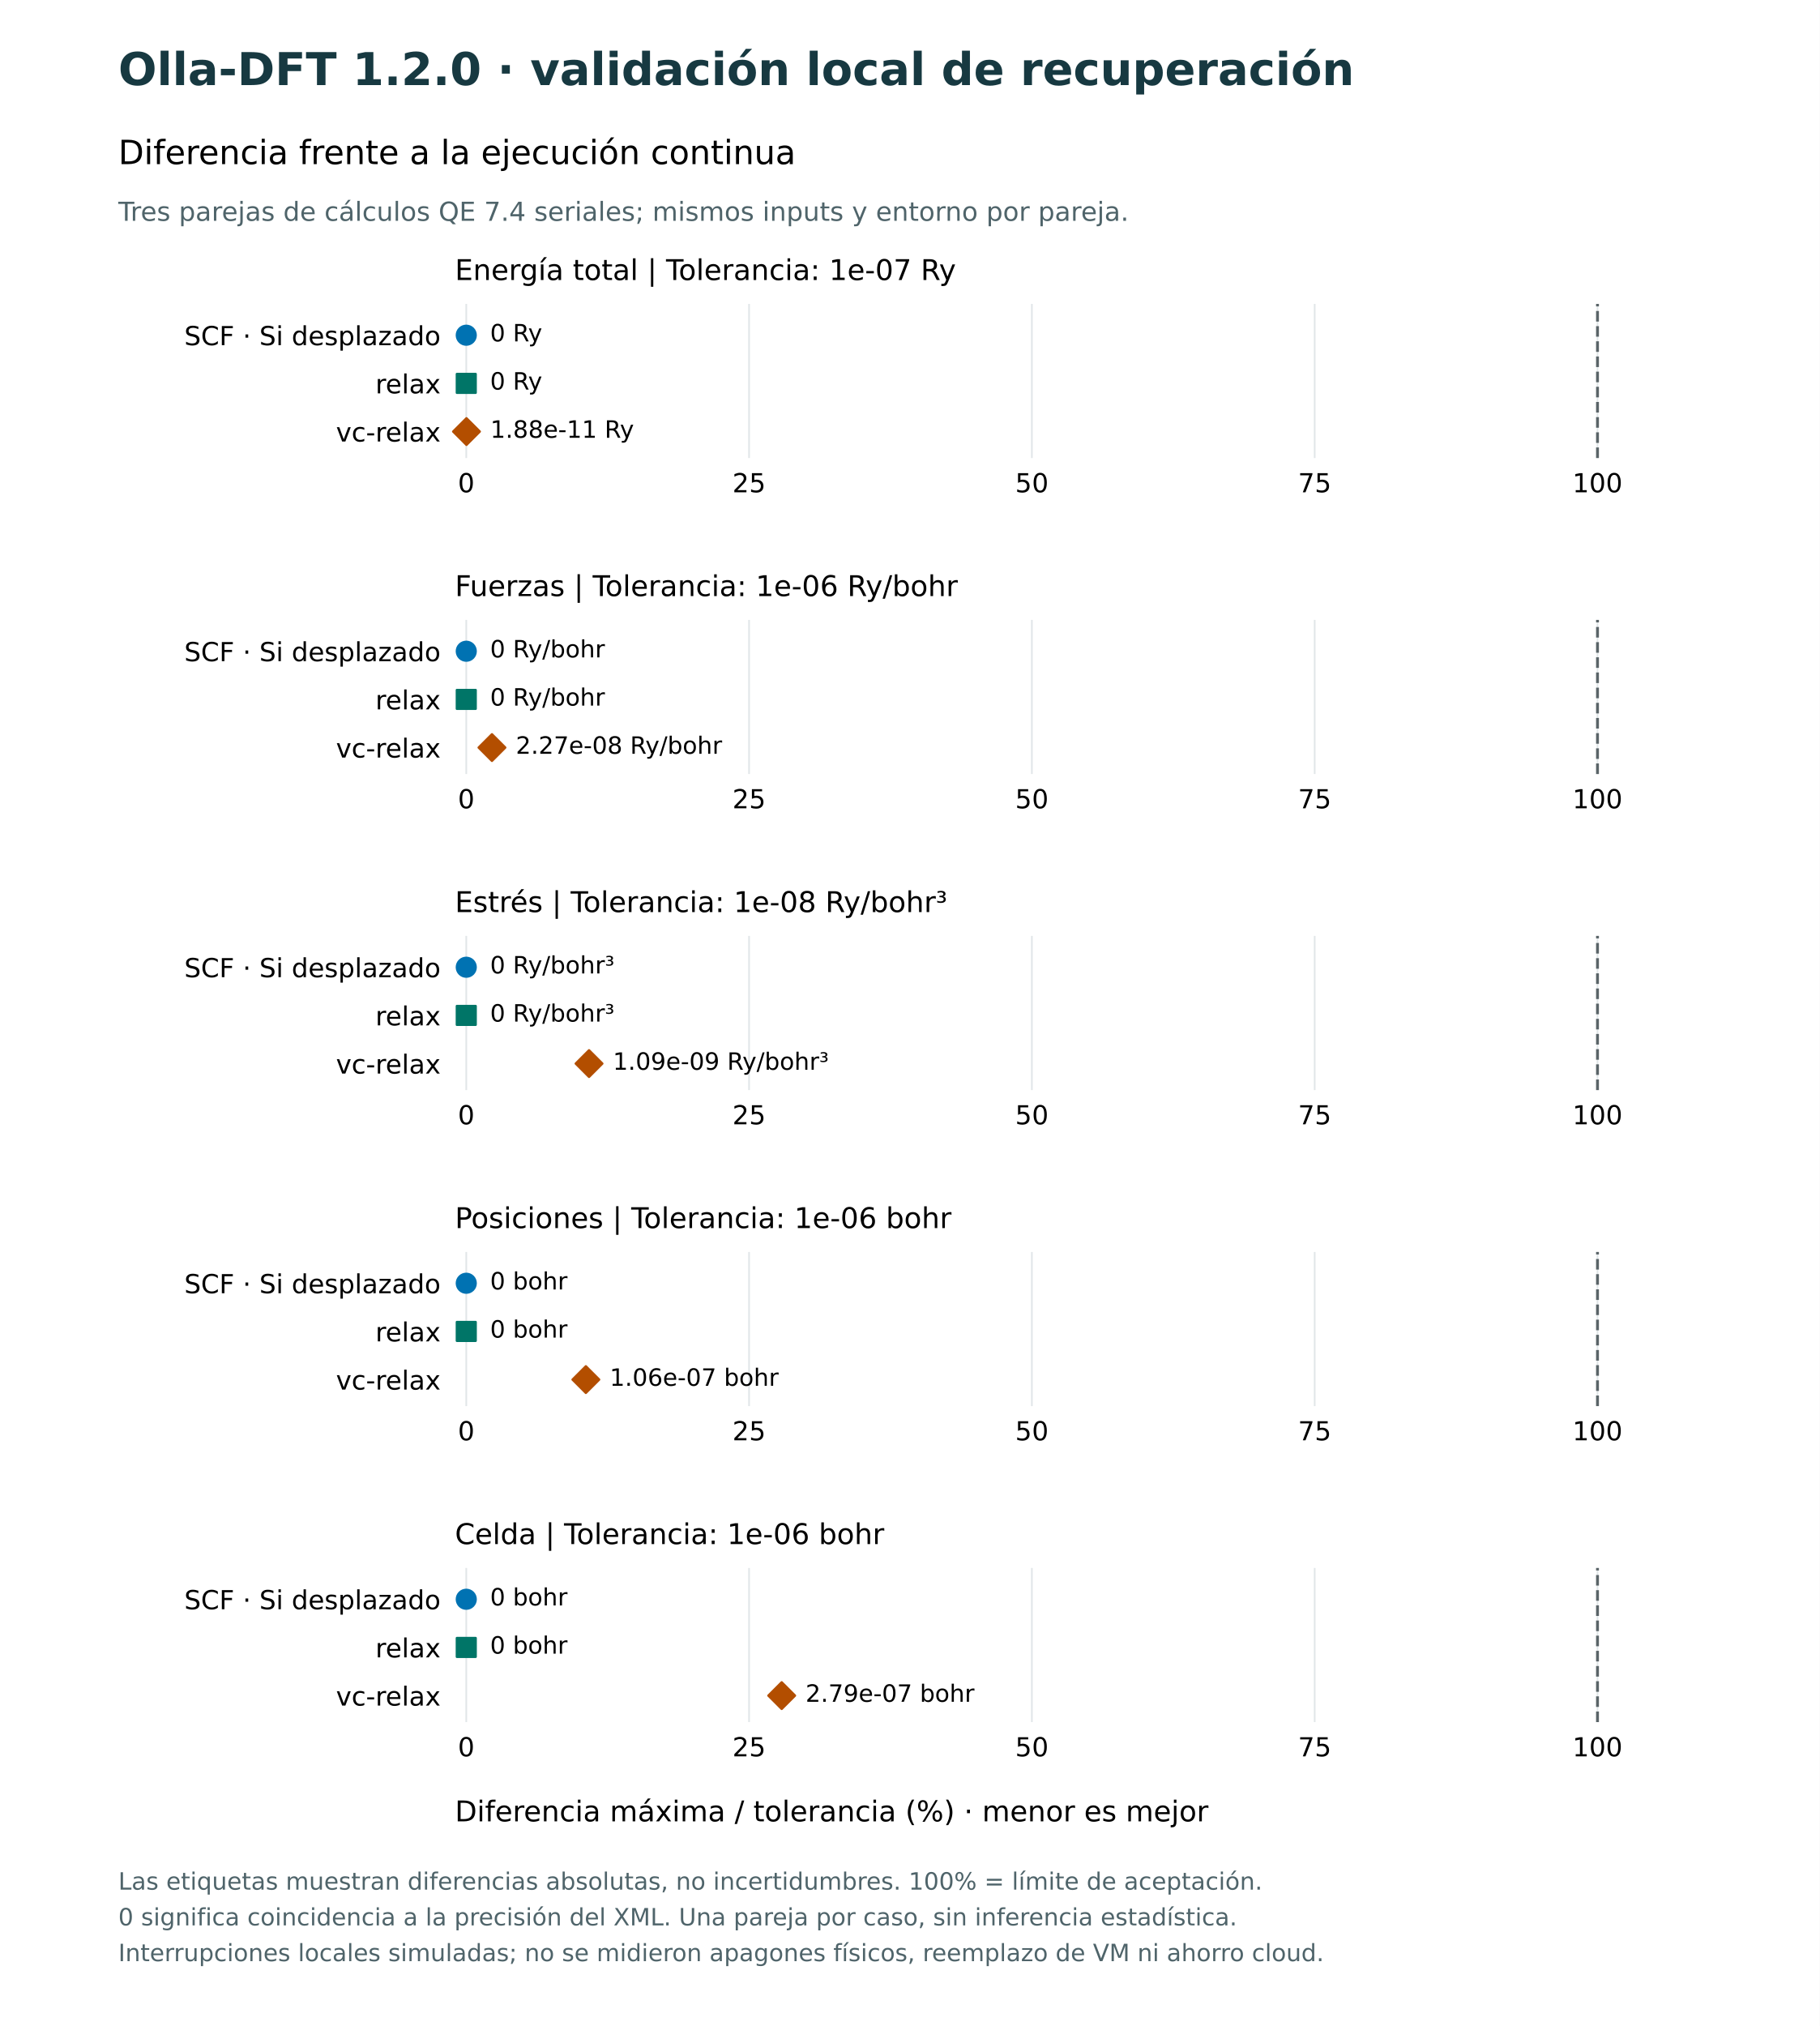
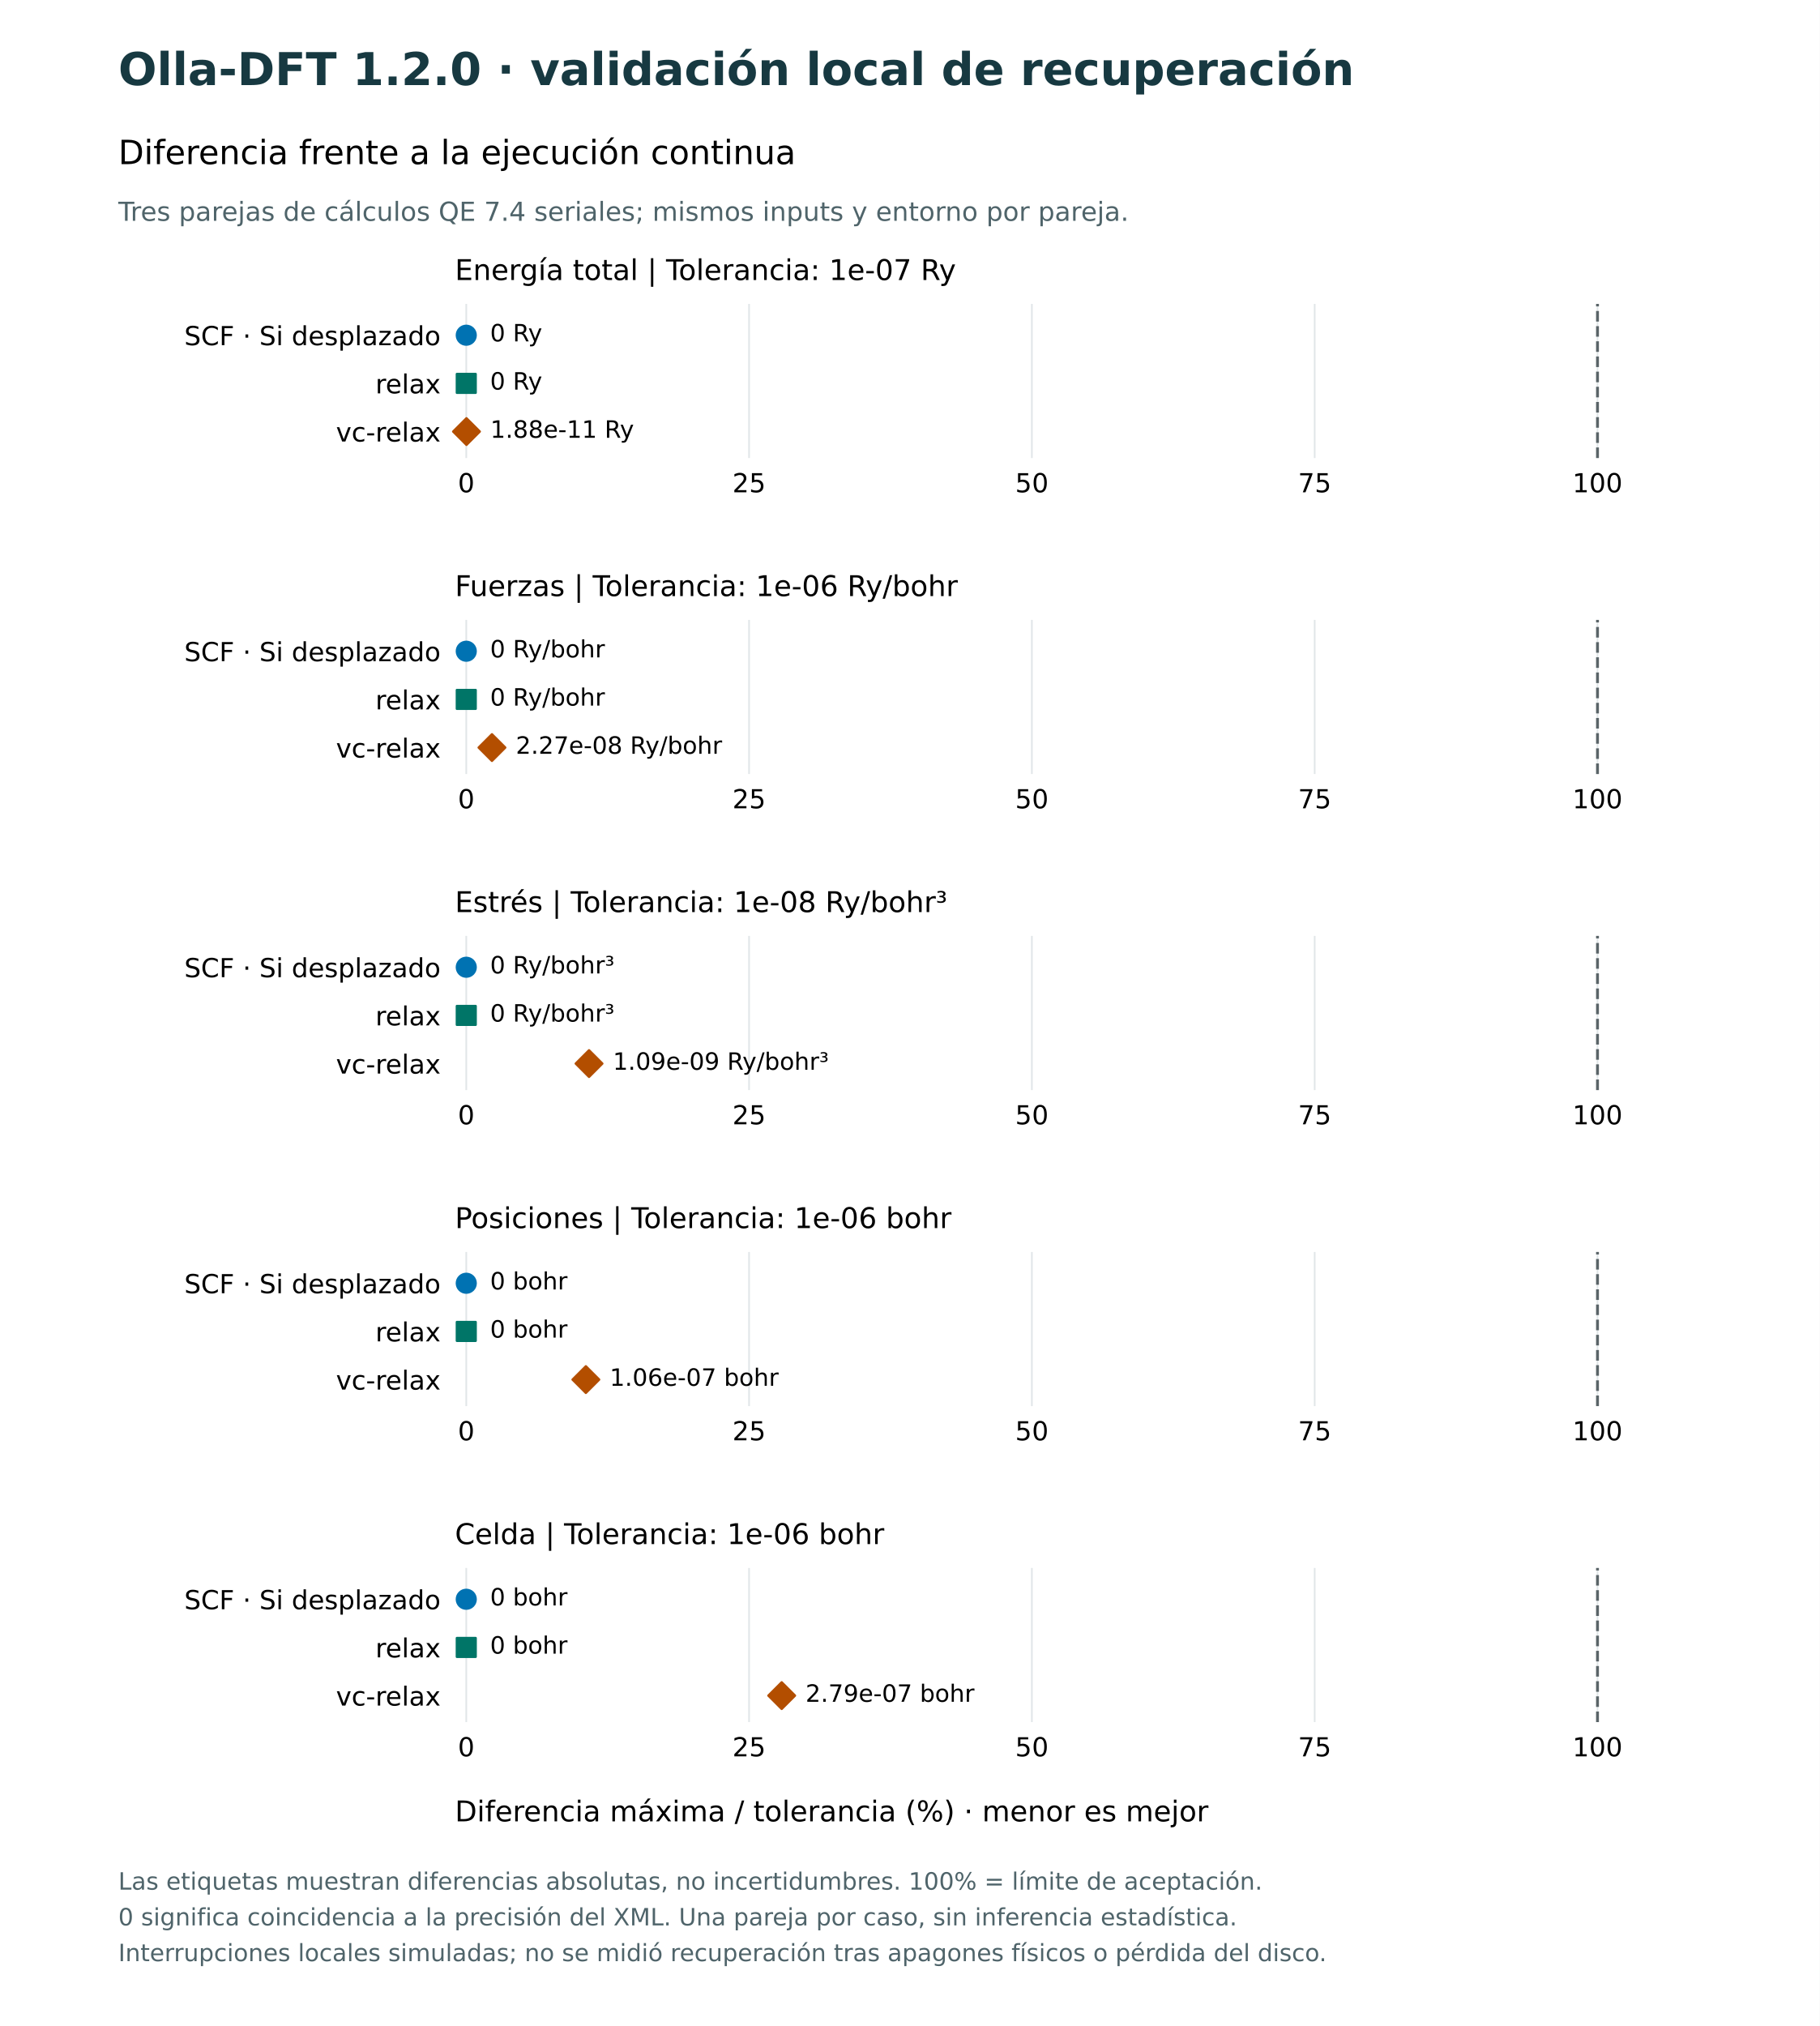
<svg xmlns="http://www.w3.org/2000/svg" xmlns:xlink="http://www.w3.org/1999/xlink" width="763.2pt" height="849.6pt" viewBox="0 0 763.2 849.6" version="1.1">
  <defs>
    <style type="text/css">*{stroke-linejoin: round; stroke-linecap: butt}</style>
  </defs>
  <g id="figure_1">
    <g id="patch_1">
      <path d="M 0 849.6 L 763.2 849.6 L 763.2 0 L 0 0 z " style="fill: #ffffff" />
    </g>
    <g id="axes_1">
      <g id="patch_2">
        <path d="M 190.8 192.083 L 717.408 192.083 L 717.408 127.44 L 190.8 127.44 z " style="fill: #ffffff" />
      </g>
      <g id="matplotlib.axis_1">
        <g id="xtick_1">
          <g id="line2d_1">
-             <path d="M 195.544 192.083 L 195.544 127.44 " clip-path="url(#pb30c51def5)" style="fill: none; stroke: #e1e6e8; stroke-width: 0.7; stroke-linecap: square" />
+             <path d="M 195.544 192.083 L 195.544 127.44 " clip-path="url(#pc569f3bf58)" style="fill: none; stroke: #e1e6e8; stroke-width: 0.7; stroke-linecap: square" />
          </g>
          <g id="line2d_2" />
          <g id="text_1">
            <text style="font-size: 11px; font-family: 'DejaVu Sans'; text-anchor: middle" x="195.544" y="206.441" transform="rotate(-0 195.5442 206.4409)">0</text>
          </g>
        </g>
        <g id="xtick_2">
          <g id="line2d_3">
-             <path d="M 314.15 192.083 L 314.15 127.44 " clip-path="url(#pb30c51def5)" style="fill: none; stroke: #e1e6e8; stroke-width: 0.7; stroke-linecap: square" />
+             <path d="M 314.15 192.083 L 314.15 127.44 " clip-path="url(#pc569f3bf58)" style="fill: none; stroke: #e1e6e8; stroke-width: 0.7; stroke-linecap: square" />
          </g>
          <g id="line2d_4" />
          <g id="text_2">
            <text style="font-size: 11px; font-family: 'DejaVu Sans'; text-anchor: middle" x="314.15" y="206.441" transform="rotate(-0 314.1496 206.4409)">25</text>
          </g>
        </g>
        <g id="xtick_3">
          <g id="line2d_5">
-             <path d="M 432.755 192.083 L 432.755 127.44 " clip-path="url(#pb30c51def5)" style="fill: none; stroke: #e1e6e8; stroke-width: 0.7; stroke-linecap: square" />
+             <path d="M 432.755 192.083 L 432.755 127.44 " clip-path="url(#pc569f3bf58)" style="fill: none; stroke: #e1e6e8; stroke-width: 0.7; stroke-linecap: square" />
          </g>
          <g id="line2d_6" />
          <g id="text_3">
            <text style="font-size: 11px; font-family: 'DejaVu Sans'; text-anchor: middle" x="432.755" y="206.441" transform="rotate(-0 432.755 206.4409)">50</text>
          </g>
        </g>
        <g id="xtick_4">
          <g id="line2d_7">
-             <path d="M 551.36 192.083 L 551.36 127.44 " clip-path="url(#pb30c51def5)" style="fill: none; stroke: #e1e6e8; stroke-width: 0.7; stroke-linecap: square" />
+             <path d="M 551.36 192.083 L 551.36 127.44 " clip-path="url(#pc569f3bf58)" style="fill: none; stroke: #e1e6e8; stroke-width: 0.7; stroke-linecap: square" />
          </g>
          <g id="line2d_8" />
          <g id="text_4">
            <text style="font-size: 11px; font-family: 'DejaVu Sans'; text-anchor: middle" x="551.36" y="206.441" transform="rotate(-0 551.3604 206.4409)">75</text>
          </g>
        </g>
        <g id="xtick_5">
          <g id="line2d_9">
-             <path d="M 669.966 192.083 L 669.966 127.44 " clip-path="url(#pb30c51def5)" style="fill: none; stroke: #e1e6e8; stroke-width: 0.7; stroke-linecap: square" />
+             <path d="M 669.966 192.083 L 669.966 127.44 " clip-path="url(#pc569f3bf58)" style="fill: none; stroke: #e1e6e8; stroke-width: 0.7; stroke-linecap: square" />
          </g>
          <g id="line2d_10" />
          <g id="text_5">
            <text style="font-size: 11px; font-family: 'DejaVu Sans'; text-anchor: middle" x="669.966" y="206.441" transform="rotate(-0 669.9658 206.4409)">100</text>
          </g>
        </g>
      </g>
      <g id="matplotlib.axis_2">
        <g id="ytick_1">
          <g id="line2d_11" />
          <g id="text_6">
            <text style="font-size: 11px; font-family: 'DejaVu Sans'; text-anchor: end" x="184.8" y="144.75" transform="rotate(-0 184.8 144.7498)">SCF · Si desplazado</text>
          </g>
        </g>
        <g id="ytick_2">
          <g id="line2d_12" />
          <g id="text_7">
            <text style="font-size: 11px; font-family: 'DejaVu Sans'; text-anchor: end" x="184.8" y="164.951" transform="rotate(-0 184.8 164.9509)">relax</text>
          </g>
        </g>
        <g id="ytick_3">
          <g id="line2d_13" />
          <g id="text_8">
            <text style="font-size: 11px; font-family: 'DejaVu Sans'; text-anchor: end" x="184.8" y="185.152" transform="rotate(-0 184.8 185.152)">vc-relax</text>
          </g>
        </g>
      </g>
      <g id="line2d_14">
-         <path d="M 669.966 192.083 L 669.966 127.44 " clip-path="url(#pb30c51def5)" style="fill: none; stroke-dasharray: 4.44,1.92; stroke-dashoffset: 0; stroke: #5a6468; stroke-width: 1.2" />
+         <path d="M 669.966 192.083 L 669.966 127.44 " clip-path="url(#pc569f3bf58)" style="fill: none; stroke-dasharray: 4.44,1.92; stroke-dashoffset: 0; stroke: #5a6468; stroke-width: 1.2" />
      </g>
      <g id="PathCollection_1">
        <defs>
-           <path id="mc931c30261" d="M 0 3.937 C 1.044 3.937 2.046 3.522 2.784 2.784 C 3.522 2.046 3.937 1.044 3.937 0 C 3.937 -1.044 3.522 -2.046 2.784 -2.784 C 2.046 -3.522 1.044 -3.937 0 -3.937 C -1.044 -3.937 -2.046 -3.522 -2.784 -2.784 C -3.522 -2.046 -3.937 -1.044 -3.937 0 C -3.937 1.044 -3.522 2.046 -2.784 2.784 C -2.046 3.522 -1.044 3.937 0 3.937 z " style="stroke: #0072b2" />
+           <path id="m52d57fc639" d="M 0 3.937 C 1.044 3.937 2.046 3.522 2.784 2.784 C 3.522 2.046 3.937 1.044 3.937 0 C 3.937 -1.044 3.522 -2.046 2.784 -2.784 C 2.046 -3.522 1.044 -3.937 0 -3.937 C -1.044 -3.937 -2.046 -3.522 -2.784 -2.784 C -3.522 -2.046 -3.937 -1.044 -3.937 0 C -3.937 1.044 -3.522 2.046 -2.784 2.784 C -2.046 3.522 -1.044 3.937 0 3.937 z " style="stroke: #0072b2" />
        </defs>
        <g>
-           <use xlink:href="#mc931c30261" x="195.544" y="140.571" style="fill: #0072b2; stroke: #0072b2" />
+           <use xlink:href="#m52d57fc639" x="195.544" y="140.571" style="fill: #0072b2; stroke: #0072b2" />
        </g>
      </g>
      <g id="text_9">
        <text style="font-size: 10px; font-family: 'DejaVu Sans'; text-anchor: start" x="205.544" y="143.168" transform="rotate(-0 205.5442 143.1684)">0 Ry</text>
      </g>
      <g id="PathCollection_2">
        <defs>
-           <path id="m2239f92b8d" d="M -3.937 3.937 L 3.937 3.937 L 3.937 -3.937 L -3.937 -3.937 z " style="stroke: #007567" />
+           <path id="m808096e35e" d="M -3.937 3.937 L 3.937 3.937 L 3.937 -3.937 L -3.937 -3.937 z " style="stroke: #007567" />
        </defs>
        <g>
-           <use xlink:href="#m2239f92b8d" x="195.544" y="160.772" style="fill: #007567; stroke: #007567" />
+           <use xlink:href="#m808096e35e" x="195.544" y="160.772" style="fill: #007567; stroke: #007567" />
        </g>
      </g>
      <g id="text_10">
        <text style="font-size: 10px; font-family: 'DejaVu Sans'; text-anchor: start" x="205.544" y="163.369" transform="rotate(-0 205.5442 163.3695)">0 Ry</text>
      </g>
      <g id="PathCollection_3">
        <defs>
-           <path id="mdc2d989cec" d="M -0 5.568 L 5.568 0 L 0 -5.568 L -5.568 -0 z " style="stroke: #b34e00" />
+           <path id="me3c274b792" d="M -0 5.568 L 5.568 0 L 0 -5.568 L -5.568 -0 z " style="stroke: #b34e00" />
        </defs>
        <g>
-           <use xlink:href="#mdc2d989cec" x="195.633" y="180.973" style="fill: #b34e00; stroke: #b34e00" />
+           <use xlink:href="#me3c274b792" x="195.633" y="180.973" style="fill: #b34e00; stroke: #b34e00" />
        </g>
      </g>
      <g id="text_11">
        <text style="font-size: 10px; font-family: 'DejaVu Sans'; text-anchor: start" x="205.633" y="183.571" transform="rotate(-0 205.6334 183.5705)">1.88e-11 Ry</text>
      </g>
      <g id="text_12">
        <text style="font-size: 12px; font-family: 'DejaVu Sans'; text-anchor: start" x="190.8" y="117.44" transform="rotate(-0 190.8 117.44)">Energía total  |  Tolerancia: 1e-07 Ry</text>
      </g>
    </g>
    <g id="axes_2">
      <g id="patch_3">
        <path d="M 190.8 324.603 L 717.408 324.603 L 717.408 259.959 L 190.8 259.959 z " style="fill: #ffffff" />
      </g>
      <g id="matplotlib.axis_3">
        <g id="xtick_6">
          <g id="line2d_15">
-             <path d="M 195.544 324.603 L 195.544 259.959 " clip-path="url(#p6c26414b19)" style="fill: none; stroke: #e1e6e8; stroke-width: 0.7; stroke-linecap: square" />
+             <path d="M 195.544 324.603 L 195.544 259.959 " clip-path="url(#pf7f6ee7fea)" style="fill: none; stroke: #e1e6e8; stroke-width: 0.7; stroke-linecap: square" />
          </g>
          <g id="line2d_16" />
          <g id="text_13">
            <text style="font-size: 11px; font-family: 'DejaVu Sans'; text-anchor: middle" x="195.544" y="338.96" transform="rotate(-0 195.5442 338.96)">0</text>
          </g>
        </g>
        <g id="xtick_7">
          <g id="line2d_17">
-             <path d="M 314.15 324.603 L 314.15 259.959 " clip-path="url(#p6c26414b19)" style="fill: none; stroke: #e1e6e8; stroke-width: 0.7; stroke-linecap: square" />
+             <path d="M 314.15 324.603 L 314.15 259.959 " clip-path="url(#pf7f6ee7fea)" style="fill: none; stroke: #e1e6e8; stroke-width: 0.7; stroke-linecap: square" />
          </g>
          <g id="line2d_18" />
          <g id="text_14">
            <text style="font-size: 11px; font-family: 'DejaVu Sans'; text-anchor: middle" x="314.15" y="338.96" transform="rotate(-0 314.1496 338.96)">25</text>
          </g>
        </g>
        <g id="xtick_8">
          <g id="line2d_19">
-             <path d="M 432.755 324.603 L 432.755 259.959 " clip-path="url(#p6c26414b19)" style="fill: none; stroke: #e1e6e8; stroke-width: 0.7; stroke-linecap: square" />
+             <path d="M 432.755 324.603 L 432.755 259.959 " clip-path="url(#pf7f6ee7fea)" style="fill: none; stroke: #e1e6e8; stroke-width: 0.7; stroke-linecap: square" />
          </g>
          <g id="line2d_20" />
          <g id="text_15">
            <text style="font-size: 11px; font-family: 'DejaVu Sans'; text-anchor: middle" x="432.755" y="338.96" transform="rotate(-0 432.755 338.96)">50</text>
          </g>
        </g>
        <g id="xtick_9">
          <g id="line2d_21">
-             <path d="M 551.36 324.603 L 551.36 259.959 " clip-path="url(#p6c26414b19)" style="fill: none; stroke: #e1e6e8; stroke-width: 0.7; stroke-linecap: square" />
+             <path d="M 551.36 324.603 L 551.36 259.959 " clip-path="url(#pf7f6ee7fea)" style="fill: none; stroke: #e1e6e8; stroke-width: 0.7; stroke-linecap: square" />
          </g>
          <g id="line2d_22" />
          <g id="text_16">
            <text style="font-size: 11px; font-family: 'DejaVu Sans'; text-anchor: middle" x="551.36" y="338.96" transform="rotate(-0 551.3604 338.96)">75</text>
          </g>
        </g>
        <g id="xtick_10">
          <g id="line2d_23">
-             <path d="M 669.966 324.603 L 669.966 259.959 " clip-path="url(#p6c26414b19)" style="fill: none; stroke: #e1e6e8; stroke-width: 0.7; stroke-linecap: square" />
+             <path d="M 669.966 324.603 L 669.966 259.959 " clip-path="url(#pf7f6ee7fea)" style="fill: none; stroke: #e1e6e8; stroke-width: 0.7; stroke-linecap: square" />
          </g>
          <g id="line2d_24" />
          <g id="text_17">
            <text style="font-size: 11px; font-family: 'DejaVu Sans'; text-anchor: middle" x="669.966" y="338.96" transform="rotate(-0 669.9658 338.96)">100</text>
          </g>
        </g>
      </g>
      <g id="matplotlib.axis_4">
        <g id="ytick_4">
          <g id="line2d_25" />
          <g id="text_18">
            <text style="font-size: 11px; font-family: 'DejaVu Sans'; text-anchor: end" x="184.8" y="277.269" transform="rotate(-0 184.8 277.269)">SCF · Si desplazado</text>
          </g>
        </g>
        <g id="ytick_5">
          <g id="line2d_26" />
          <g id="text_19">
            <text style="font-size: 11px; font-family: 'DejaVu Sans'; text-anchor: end" x="184.8" y="297.47" transform="rotate(-0 184.8 297.4701)">relax</text>
          </g>
        </g>
        <g id="ytick_6">
          <g id="line2d_27" />
          <g id="text_20">
            <text style="font-size: 11px; font-family: 'DejaVu Sans'; text-anchor: end" x="184.8" y="317.671" transform="rotate(-0 184.8 317.6712)">vc-relax</text>
          </g>
        </g>
      </g>
      <g id="line2d_28">
-         <path d="M 669.966 324.603 L 669.966 259.959 " clip-path="url(#p6c26414b19)" style="fill: none; stroke-dasharray: 4.44,1.92; stroke-dashoffset: 0; stroke: #5a6468; stroke-width: 1.2" />
+         <path d="M 669.966 324.603 L 669.966 259.959 " clip-path="url(#pf7f6ee7fea)" style="fill: none; stroke-dasharray: 4.44,1.92; stroke-dashoffset: 0; stroke: #5a6468; stroke-width: 1.2" />
      </g>
      <g id="PathCollection_4">
        <g>
-           <use xlink:href="#mc931c30261" x="195.544" y="273.09" style="fill: #0072b2; stroke: #0072b2" />
+           <use xlink:href="#m52d57fc639" x="195.544" y="273.09" style="fill: #0072b2; stroke: #0072b2" />
        </g>
      </g>
      <g id="text_21">
        <text style="font-size: 10px; font-family: 'DejaVu Sans'; text-anchor: start" x="205.544" y="275.688" transform="rotate(-0 205.5442 275.6879)">0 Ry/bohr</text>
      </g>
      <g id="PathCollection_5">
        <g>
-           <use xlink:href="#m2239f92b8d" x="195.544" y="293.291" style="fill: #007567; stroke: #007567" />
+           <use xlink:href="#m808096e35e" x="195.544" y="293.291" style="fill: #007567; stroke: #007567" />
        </g>
      </g>
      <g id="text_22">
        <text style="font-size: 10px; font-family: 'DejaVu Sans'; text-anchor: start" x="205.544" y="295.889" transform="rotate(-0 205.5442 295.889)">0 Ry/bohr</text>
      </g>
      <g id="PathCollection_6">
        <g>
-           <use xlink:href="#mdc2d989cec" x="206.315" y="313.492" style="fill: #b34e00; stroke: #b34e00" />
+           <use xlink:href="#me3c274b792" x="206.315" y="313.492" style="fill: #b34e00; stroke: #b34e00" />
        </g>
      </g>
      <g id="text_23">
        <text style="font-size: 10px; font-family: 'DejaVu Sans'; text-anchor: start" x="216.315" y="316.09" transform="rotate(-0 216.3148 316.0901)">2.27e-08 Ry/bohr</text>
      </g>
      <g id="text_24">
        <text style="font-size: 12px; font-family: 'DejaVu Sans'; text-anchor: start" x="190.8" y="249.959" transform="rotate(-0 190.8 249.9591)">Fuerzas  |  Tolerancia: 1e-06 Ry/bohr</text>
      </g>
    </g>
    <g id="axes_3">
      <g id="patch_4">
        <path d="M 190.8 457.122 L 717.408 457.122 L 717.408 392.478 L 190.8 392.478 z " style="fill: #ffffff" />
      </g>
      <g id="matplotlib.axis_5">
        <g id="xtick_11">
          <g id="line2d_29">
-             <path d="M 195.544 457.122 L 195.544 392.478 " clip-path="url(#p03a03a5c9e)" style="fill: none; stroke: #e1e6e8; stroke-width: 0.7; stroke-linecap: square" />
+             <path d="M 195.544 457.122 L 195.544 392.478 " clip-path="url(#p114eadc9a8)" style="fill: none; stroke: #e1e6e8; stroke-width: 0.7; stroke-linecap: square" />
          </g>
          <g id="line2d_30" />
          <g id="text_25">
            <text style="font-size: 11px; font-family: 'DejaVu Sans'; text-anchor: middle" x="195.544" y="471.479" transform="rotate(-0 195.5442 471.4792)">0</text>
          </g>
        </g>
        <g id="xtick_12">
          <g id="line2d_31">
-             <path d="M 314.15 457.122 L 314.15 392.478 " clip-path="url(#p03a03a5c9e)" style="fill: none; stroke: #e1e6e8; stroke-width: 0.7; stroke-linecap: square" />
+             <path d="M 314.15 457.122 L 314.15 392.478 " clip-path="url(#p114eadc9a8)" style="fill: none; stroke: #e1e6e8; stroke-width: 0.7; stroke-linecap: square" />
          </g>
          <g id="line2d_32" />
          <g id="text_26">
            <text style="font-size: 11px; font-family: 'DejaVu Sans'; text-anchor: middle" x="314.15" y="471.479" transform="rotate(-0 314.1496 471.4792)">25</text>
          </g>
        </g>
        <g id="xtick_13">
          <g id="line2d_33">
-             <path d="M 432.755 457.122 L 432.755 392.478 " clip-path="url(#p03a03a5c9e)" style="fill: none; stroke: #e1e6e8; stroke-width: 0.7; stroke-linecap: square" />
+             <path d="M 432.755 457.122 L 432.755 392.478 " clip-path="url(#p114eadc9a8)" style="fill: none; stroke: #e1e6e8; stroke-width: 0.7; stroke-linecap: square" />
          </g>
          <g id="line2d_34" />
          <g id="text_27">
            <text style="font-size: 11px; font-family: 'DejaVu Sans'; text-anchor: middle" x="432.755" y="471.479" transform="rotate(-0 432.755 471.4792)">50</text>
          </g>
        </g>
        <g id="xtick_14">
          <g id="line2d_35">
-             <path d="M 551.36 457.122 L 551.36 392.478 " clip-path="url(#p03a03a5c9e)" style="fill: none; stroke: #e1e6e8; stroke-width: 0.7; stroke-linecap: square" />
+             <path d="M 551.36 457.122 L 551.36 392.478 " clip-path="url(#p114eadc9a8)" style="fill: none; stroke: #e1e6e8; stroke-width: 0.7; stroke-linecap: square" />
          </g>
          <g id="line2d_36" />
          <g id="text_28">
            <text style="font-size: 11px; font-family: 'DejaVu Sans'; text-anchor: middle" x="551.36" y="471.479" transform="rotate(-0 551.3604 471.4792)">75</text>
          </g>
        </g>
        <g id="xtick_15">
          <g id="line2d_37">
-             <path d="M 669.966 457.122 L 669.966 392.478 " clip-path="url(#p03a03a5c9e)" style="fill: none; stroke: #e1e6e8; stroke-width: 0.7; stroke-linecap: square" />
+             <path d="M 669.966 457.122 L 669.966 392.478 " clip-path="url(#p114eadc9a8)" style="fill: none; stroke: #e1e6e8; stroke-width: 0.7; stroke-linecap: square" />
          </g>
          <g id="line2d_38" />
          <g id="text_29">
            <text style="font-size: 11px; font-family: 'DejaVu Sans'; text-anchor: middle" x="669.966" y="471.479" transform="rotate(-0 669.9658 471.4792)">100</text>
          </g>
        </g>
      </g>
      <g id="matplotlib.axis_6">
        <g id="ytick_7">
          <g id="line2d_39" />
          <g id="text_30">
            <text style="font-size: 11px; font-family: 'DejaVu Sans'; text-anchor: end" x="184.8" y="409.788" transform="rotate(-0 184.8 409.7881)">SCF · Si desplazado</text>
          </g>
        </g>
        <g id="ytick_8">
          <g id="line2d_40" />
          <g id="text_31">
            <text style="font-size: 11px; font-family: 'DejaVu Sans'; text-anchor: end" x="184.8" y="429.989" transform="rotate(-0 184.8 429.9892)">relax</text>
          </g>
        </g>
        <g id="ytick_9">
          <g id="line2d_41" />
          <g id="text_32">
            <text style="font-size: 11px; font-family: 'DejaVu Sans'; text-anchor: end" x="184.8" y="450.19" transform="rotate(-0 184.8 450.1903)">vc-relax</text>
          </g>
        </g>
      </g>
      <g id="line2d_42">
-         <path d="M 669.966 457.122 L 669.966 392.478 " clip-path="url(#p03a03a5c9e)" style="fill: none; stroke-dasharray: 4.44,1.92; stroke-dashoffset: 0; stroke: #5a6468; stroke-width: 1.2" />
+         <path d="M 669.966 457.122 L 669.966 392.478 " clip-path="url(#p114eadc9a8)" style="fill: none; stroke-dasharray: 4.44,1.92; stroke-dashoffset: 0; stroke: #5a6468; stroke-width: 1.2" />
      </g>
      <g id="PathCollection_7">
        <g>
-           <use xlink:href="#mc931c30261" x="195.544" y="405.609" style="fill: #0072b2; stroke: #0072b2" />
+           <use xlink:href="#m52d57fc639" x="195.544" y="405.609" style="fill: #0072b2; stroke: #0072b2" />
        </g>
      </g>
      <g id="text_33">
        <text style="font-size: 10px; font-family: 'DejaVu Sans'; text-anchor: start" x="205.544" y="408.207" transform="rotate(-0 205.5442 408.207)">0 Ry/bohr³</text>
      </g>
      <g id="PathCollection_8">
        <g>
-           <use xlink:href="#m2239f92b8d" x="195.544" y="425.81" style="fill: #007567; stroke: #007567" />
+           <use xlink:href="#m808096e35e" x="195.544" y="425.81" style="fill: #007567; stroke: #007567" />
        </g>
      </g>
      <g id="text_34">
        <text style="font-size: 10px; font-family: 'DejaVu Sans'; text-anchor: start" x="205.544" y="428.408" transform="rotate(-0 205.5442 428.4081)">0 Ry/bohr³</text>
      </g>
      <g id="PathCollection_9">
        <g>
-           <use xlink:href="#mdc2d989cec" x="247.034" y="446.011" style="fill: #b34e00; stroke: #b34e00" />
+           <use xlink:href="#me3c274b792" x="247.034" y="446.011" style="fill: #b34e00; stroke: #b34e00" />
        </g>
      </g>
      <g id="text_35">
        <text style="font-size: 10px; font-family: 'DejaVu Sans'; text-anchor: start" x="257.034" y="448.609" transform="rotate(-0 257.0338 448.6092)">1.09e-09 Ry/bohr³</text>
      </g>
      <g id="text_36">
        <text style="font-size: 12px; font-family: 'DejaVu Sans'; text-anchor: start" x="190.8" y="382.478" transform="rotate(-0 190.8 382.4783)">Estrés  |  Tolerancia: 1e-08 Ry/bohr³</text>
      </g>
    </g>
    <g id="axes_4">
      <g id="patch_5">
        <path d="M 190.8 589.641 L 717.408 589.641 L 717.408 524.997 L 190.8 524.997 z " style="fill: #ffffff" />
      </g>
      <g id="matplotlib.axis_7">
        <g id="xtick_16">
          <g id="line2d_43">
-             <path d="M 195.544 589.641 L 195.544 524.997 " clip-path="url(#pcc2d77d7dc)" style="fill: none; stroke: #e1e6e8; stroke-width: 0.7; stroke-linecap: square" />
+             <path d="M 195.544 589.641 L 195.544 524.997 " clip-path="url(#p039642ff21)" style="fill: none; stroke: #e1e6e8; stroke-width: 0.7; stroke-linecap: square" />
          </g>
          <g id="line2d_44" />
          <g id="text_37">
            <text style="font-size: 11px; font-family: 'DejaVu Sans'; text-anchor: middle" x="195.544" y="603.998" transform="rotate(-0 195.5442 603.9983)">0</text>
          </g>
        </g>
        <g id="xtick_17">
          <g id="line2d_45">
-             <path d="M 314.15 589.641 L 314.15 524.997 " clip-path="url(#pcc2d77d7dc)" style="fill: none; stroke: #e1e6e8; stroke-width: 0.7; stroke-linecap: square" />
+             <path d="M 314.15 589.641 L 314.15 524.997 " clip-path="url(#p039642ff21)" style="fill: none; stroke: #e1e6e8; stroke-width: 0.7; stroke-linecap: square" />
          </g>
          <g id="line2d_46" />
          <g id="text_38">
            <text style="font-size: 11px; font-family: 'DejaVu Sans'; text-anchor: middle" x="314.15" y="603.998" transform="rotate(-0 314.1496 603.9983)">25</text>
          </g>
        </g>
        <g id="xtick_18">
          <g id="line2d_47">
-             <path d="M 432.755 589.641 L 432.755 524.997 " clip-path="url(#pcc2d77d7dc)" style="fill: none; stroke: #e1e6e8; stroke-width: 0.7; stroke-linecap: square" />
+             <path d="M 432.755 589.641 L 432.755 524.997 " clip-path="url(#p039642ff21)" style="fill: none; stroke: #e1e6e8; stroke-width: 0.7; stroke-linecap: square" />
          </g>
          <g id="line2d_48" />
          <g id="text_39">
            <text style="font-size: 11px; font-family: 'DejaVu Sans'; text-anchor: middle" x="432.755" y="603.998" transform="rotate(-0 432.755 603.9983)">50</text>
          </g>
        </g>
        <g id="xtick_19">
          <g id="line2d_49">
-             <path d="M 551.36 589.641 L 551.36 524.997 " clip-path="url(#pcc2d77d7dc)" style="fill: none; stroke: #e1e6e8; stroke-width: 0.7; stroke-linecap: square" />
+             <path d="M 551.36 589.641 L 551.36 524.997 " clip-path="url(#p039642ff21)" style="fill: none; stroke: #e1e6e8; stroke-width: 0.7; stroke-linecap: square" />
          </g>
          <g id="line2d_50" />
          <g id="text_40">
            <text style="font-size: 11px; font-family: 'DejaVu Sans'; text-anchor: middle" x="551.36" y="603.998" transform="rotate(-0 551.3604 603.9983)">75</text>
          </g>
        </g>
        <g id="xtick_20">
          <g id="line2d_51">
-             <path d="M 669.966 589.641 L 669.966 524.997 " clip-path="url(#pcc2d77d7dc)" style="fill: none; stroke: #e1e6e8; stroke-width: 0.7; stroke-linecap: square" />
+             <path d="M 669.966 589.641 L 669.966 524.997 " clip-path="url(#p039642ff21)" style="fill: none; stroke: #e1e6e8; stroke-width: 0.7; stroke-linecap: square" />
          </g>
          <g id="line2d_52" />
          <g id="text_41">
            <text style="font-size: 11px; font-family: 'DejaVu Sans'; text-anchor: middle" x="669.966" y="603.998" transform="rotate(-0 669.9658 603.9983)">100</text>
          </g>
        </g>
      </g>
      <g id="matplotlib.axis_8">
        <g id="ytick_10">
          <g id="line2d_53" />
          <g id="text_42">
            <text style="font-size: 11px; font-family: 'DejaVu Sans'; text-anchor: end" x="184.8" y="542.307" transform="rotate(-0 184.8 542.3072)">SCF · Si desplazado</text>
          </g>
        </g>
        <g id="ytick_11">
          <g id="line2d_54" />
          <g id="text_43">
            <text style="font-size: 11px; font-family: 'DejaVu Sans'; text-anchor: end" x="184.8" y="562.508" transform="rotate(-0 184.8 562.5083)">relax</text>
          </g>
        </g>
        <g id="ytick_12">
          <g id="line2d_55" />
          <g id="text_44">
            <text style="font-size: 11px; font-family: 'DejaVu Sans'; text-anchor: end" x="184.8" y="582.709" transform="rotate(-0 184.8 582.7094)">vc-relax</text>
          </g>
        </g>
      </g>
      <g id="line2d_56">
-         <path d="M 669.966 589.641 L 669.966 524.997 " clip-path="url(#pcc2d77d7dc)" style="fill: none; stroke-dasharray: 4.44,1.92; stroke-dashoffset: 0; stroke: #5a6468; stroke-width: 1.2" />
+         <path d="M 669.966 589.641 L 669.966 524.997 " clip-path="url(#p039642ff21)" style="fill: none; stroke-dasharray: 4.44,1.92; stroke-dashoffset: 0; stroke: #5a6468; stroke-width: 1.2" />
      </g>
      <g id="PathCollection_10">
        <g>
-           <use xlink:href="#mc931c30261" x="195.544" y="538.128" style="fill: #0072b2; stroke: #0072b2" />
+           <use xlink:href="#m52d57fc639" x="195.544" y="538.128" style="fill: #0072b2; stroke: #0072b2" />
        </g>
      </g>
      <g id="text_45">
        <text style="font-size: 10px; font-family: 'DejaVu Sans'; text-anchor: start" x="205.544" y="540.726" transform="rotate(-0 205.5442 540.7261)">0 bohr</text>
      </g>
      <g id="PathCollection_11">
        <g>
-           <use xlink:href="#m2239f92b8d" x="195.544" y="558.329" style="fill: #007567; stroke: #007567" />
+           <use xlink:href="#m808096e35e" x="195.544" y="558.329" style="fill: #007567; stroke: #007567" />
        </g>
      </g>
      <g id="text_46">
        <text style="font-size: 10px; font-family: 'DejaVu Sans'; text-anchor: start" x="205.544" y="560.927" transform="rotate(-0 205.5442 560.9272)">0 bohr</text>
      </g>
      <g id="PathCollection_12">
        <g>
-           <use xlink:href="#mdc2d989cec" x="245.699" y="578.53" style="fill: #b34e00; stroke: #b34e00" />
+           <use xlink:href="#me3c274b792" x="245.699" y="578.53" style="fill: #b34e00; stroke: #b34e00" />
        </g>
      </g>
      <g id="text_47">
        <text style="font-size: 10px; font-family: 'DejaVu Sans'; text-anchor: start" x="255.699" y="581.128" transform="rotate(-0 255.6985 581.1283)">1.06e-07 bohr</text>
      </g>
      <g id="text_48">
        <text style="font-size: 12px; font-family: 'DejaVu Sans'; text-anchor: start" x="190.8" y="514.997" transform="rotate(-0 190.8 514.9974)">Posiciones  |  Tolerancia: 1e-06 bohr</text>
      </g>
    </g>
    <g id="axes_5">
      <g id="patch_6">
        <path d="M 190.8 722.16 L 717.408 722.16 L 717.408 657.517 L 190.8 657.517 z " style="fill: #ffffff" />
      </g>
      <g id="matplotlib.axis_9">
        <g id="xtick_21">
          <g id="line2d_57">
-             <path d="M 195.544 722.16 L 195.544 657.517 " clip-path="url(#p520b8ed3c8)" style="fill: none; stroke: #e1e6e8; stroke-width: 0.7; stroke-linecap: square" />
+             <path d="M 195.544 722.16 L 195.544 657.517 " clip-path="url(#pcf9fbe05de)" style="fill: none; stroke: #e1e6e8; stroke-width: 0.7; stroke-linecap: square" />
          </g>
          <g id="line2d_58" />
          <g id="text_49">
            <text style="font-size: 11px; font-family: 'DejaVu Sans'; text-anchor: middle" x="195.544" y="736.517" transform="rotate(-0 195.5442 736.5174)">0</text>
          </g>
        </g>
        <g id="xtick_22">
          <g id="line2d_59">
-             <path d="M 314.15 722.16 L 314.15 657.517 " clip-path="url(#p520b8ed3c8)" style="fill: none; stroke: #e1e6e8; stroke-width: 0.7; stroke-linecap: square" />
+             <path d="M 314.15 722.16 L 314.15 657.517 " clip-path="url(#pcf9fbe05de)" style="fill: none; stroke: #e1e6e8; stroke-width: 0.7; stroke-linecap: square" />
          </g>
          <g id="line2d_60" />
          <g id="text_50">
            <text style="font-size: 11px; font-family: 'DejaVu Sans'; text-anchor: middle" x="314.15" y="736.517" transform="rotate(-0 314.1496 736.5174)">25</text>
          </g>
        </g>
        <g id="xtick_23">
          <g id="line2d_61">
-             <path d="M 432.755 722.16 L 432.755 657.517 " clip-path="url(#p520b8ed3c8)" style="fill: none; stroke: #e1e6e8; stroke-width: 0.7; stroke-linecap: square" />
+             <path d="M 432.755 722.16 L 432.755 657.517 " clip-path="url(#pcf9fbe05de)" style="fill: none; stroke: #e1e6e8; stroke-width: 0.7; stroke-linecap: square" />
          </g>
          <g id="line2d_62" />
          <g id="text_51">
            <text style="font-size: 11px; font-family: 'DejaVu Sans'; text-anchor: middle" x="432.755" y="736.517" transform="rotate(-0 432.755 736.5174)">50</text>
          </g>
        </g>
        <g id="xtick_24">
          <g id="line2d_63">
-             <path d="M 551.36 722.16 L 551.36 657.517 " clip-path="url(#p520b8ed3c8)" style="fill: none; stroke: #e1e6e8; stroke-width: 0.7; stroke-linecap: square" />
+             <path d="M 551.36 722.16 L 551.36 657.517 " clip-path="url(#pcf9fbe05de)" style="fill: none; stroke: #e1e6e8; stroke-width: 0.7; stroke-linecap: square" />
          </g>
          <g id="line2d_64" />
          <g id="text_52">
            <text style="font-size: 11px; font-family: 'DejaVu Sans'; text-anchor: middle" x="551.36" y="736.517" transform="rotate(-0 551.3604 736.5174)">75</text>
          </g>
        </g>
        <g id="xtick_25">
          <g id="line2d_65">
-             <path d="M 669.966 722.16 L 669.966 657.517 " clip-path="url(#p520b8ed3c8)" style="fill: none; stroke: #e1e6e8; stroke-width: 0.7; stroke-linecap: square" />
+             <path d="M 669.966 722.16 L 669.966 657.517 " clip-path="url(#pcf9fbe05de)" style="fill: none; stroke: #e1e6e8; stroke-width: 0.7; stroke-linecap: square" />
          </g>
          <g id="line2d_66" />
          <g id="text_53">
            <text style="font-size: 11px; font-family: 'DejaVu Sans'; text-anchor: middle" x="669.966" y="736.517" transform="rotate(-0 669.9658 736.5174)">100</text>
          </g>
        </g>
      </g>
      <g id="matplotlib.axis_10">
        <g id="ytick_13">
          <g id="line2d_67" />
          <g id="text_54">
            <text style="font-size: 11px; font-family: 'DejaVu Sans'; text-anchor: end" x="184.8" y="674.826" transform="rotate(-0 184.8 674.8264)">SCF · Si desplazado</text>
          </g>
        </g>
        <g id="ytick_14">
          <g id="line2d_68" />
          <g id="text_55">
            <text style="font-size: 11px; font-family: 'DejaVu Sans'; text-anchor: end" x="184.8" y="695.027" transform="rotate(-0 184.8 695.0275)">relax</text>
          </g>
        </g>
        <g id="ytick_15">
          <g id="line2d_69" />
          <g id="text_56">
            <text style="font-size: 11px; font-family: 'DejaVu Sans'; text-anchor: end" x="184.8" y="715.229" transform="rotate(-0 184.8 715.2285)">vc-relax</text>
          </g>
        </g>
      </g>
      <g id="line2d_70">
-         <path d="M 669.966 722.16 L 669.966 657.517 " clip-path="url(#p520b8ed3c8)" style="fill: none; stroke-dasharray: 4.44,1.92; stroke-dashoffset: 0; stroke: #5a6468; stroke-width: 1.2" />
+         <path d="M 669.966 722.16 L 669.966 657.517 " clip-path="url(#pcf9fbe05de)" style="fill: none; stroke-dasharray: 4.44,1.92; stroke-dashoffset: 0; stroke: #5a6468; stroke-width: 1.2" />
      </g>
      <g id="PathCollection_13">
        <g>
-           <use xlink:href="#mc931c30261" x="195.544" y="670.647" style="fill: #0072b2; stroke: #0072b2" />
+           <use xlink:href="#m52d57fc639" x="195.544" y="670.647" style="fill: #0072b2; stroke: #0072b2" />
        </g>
      </g>
      <g id="text_57">
        <text style="font-size: 10px; font-family: 'DejaVu Sans'; text-anchor: start" x="205.544" y="673.245" transform="rotate(-0 205.5442 673.2453)">0 bohr</text>
      </g>
      <g id="PathCollection_14">
        <g>
-           <use xlink:href="#m2239f92b8d" x="195.544" y="690.848" style="fill: #007567; stroke: #007567" />
+           <use xlink:href="#m808096e35e" x="195.544" y="690.848" style="fill: #007567; stroke: #007567" />
        </g>
      </g>
      <g id="text_58">
        <text style="font-size: 10px; font-family: 'DejaVu Sans'; text-anchor: start" x="205.544" y="693.446" transform="rotate(-0 205.5442 693.4464)">0 bohr</text>
      </g>
      <g id="PathCollection_15">
        <g>
-           <use xlink:href="#mdc2d989cec" x="327.829" y="711.049" style="fill: #b34e00; stroke: #b34e00" />
+           <use xlink:href="#me3c274b792" x="327.829" y="711.049" style="fill: #b34e00; stroke: #b34e00" />
        </g>
      </g>
      <g id="text_59">
        <text style="font-size: 10px; font-family: 'DejaVu Sans'; text-anchor: start" x="337.829" y="713.647" transform="rotate(-0 337.829 713.6474)">2.79e-07 bohr</text>
      </g>
      <g id="text_60">
        <text style="font-size: 12px; font-family: 'DejaVu Sans'; text-anchor: start" x="190.8" y="647.517" transform="rotate(-0 190.8 647.5165)">Celda  |  Tolerancia: 1e-06 bohr</text>
      </g>
    </g>
    <g id="text_61">
      <text style="font-weight: 700; font-size: 19px; font-family: 'DejaVu Sans'; text-anchor: start; fill: #173941" x="49.608" y="35.683" transform="rotate(-0 49.608 35.6832)">Olla-DFT 1.2.0 · validación local de recuperación</text>
    </g>
    <g id="text_62">
      <text style="font-size: 14px; font-family: 'DejaVu Sans'; text-anchor: start" x="49.608" y="68.818" transform="rotate(-0 49.608 68.8176)">Diferencia frente a la ejecución continua</text>
    </g>
    <g id="text_63">
      <text style="font-size: 11px; font-family: 'DejaVu Sans'; text-anchor: start; fill: #4f646a" x="49.608" y="92.606" transform="rotate(-0 49.608 92.6064)">Tres parejas de cálculos QE 7.4 seriales; mismos inputs y entorno por pareja.</text>
    </g>
    <g id="text_64">
      <text style="font-size: 12px; font-family: 'DejaVu Sans'; text-anchor: start" x="190.8" y="763.79" transform="rotate(-0 190.8 763.7904)">Diferencia máxima / tolerancia (%) · menor es mejor</text>
    </g>
    <g id="text_65">
      <text style="font-size: 10px; font-family: 'DejaVu Sans'; fill: #4f646a" transform="translate(49.608 792.4128)">Las etiquetas muestran diferencias absolutas, no incertidumbres. 100% = límite de aceptación.</text>
      <text style="font-size: 10px; font-family: 'DejaVu Sans'; fill: #4f646a" transform="translate(49.608 807.4128)">0 significa coincidencia a la precisión del XML. Una pareja por caso, sin inferencia estadística.</text>
-       <text style="font-size: 10px; font-family: 'DejaVu Sans'; fill: #4f646a" transform="translate(49.608 822.4128)">Interrupciones locales simuladas; no se midieron apagones físicos, reemplazo de VM ni ahorro cloud.</text>
+       <text style="font-size: 10px; font-family: 'DejaVu Sans'; fill: #4f646a" transform="translate(49.608 822.4128)">Interrupciones locales simuladas; no se midió recuperación tras apagones físicos o pérdida del disco.</text>
    </g>
  </g>
  <defs>
-     <clipPath id="pb30c51def5">
+     <clipPath id="pc569f3bf58">
      <rect x="190.8" y="127.44" width="526.608" height="64.643" />
    </clipPath>
-     <clipPath id="p6c26414b19">
+     <clipPath id="pf7f6ee7fea">
      <rect x="190.8" y="259.959" width="526.608" height="64.643" />
    </clipPath>
-     <clipPath id="p03a03a5c9e">
+     <clipPath id="p114eadc9a8">
      <rect x="190.8" y="392.478" width="526.608" height="64.643" />
    </clipPath>
-     <clipPath id="pcc2d77d7dc">
+     <clipPath id="p039642ff21">
      <rect x="190.8" y="524.997" width="526.608" height="64.643" />
    </clipPath>
-     <clipPath id="p520b8ed3c8">
+     <clipPath id="pcf9fbe05de">
      <rect x="190.8" y="657.517" width="526.608" height="64.643" />
    </clipPath>
  </defs>
</svg>
